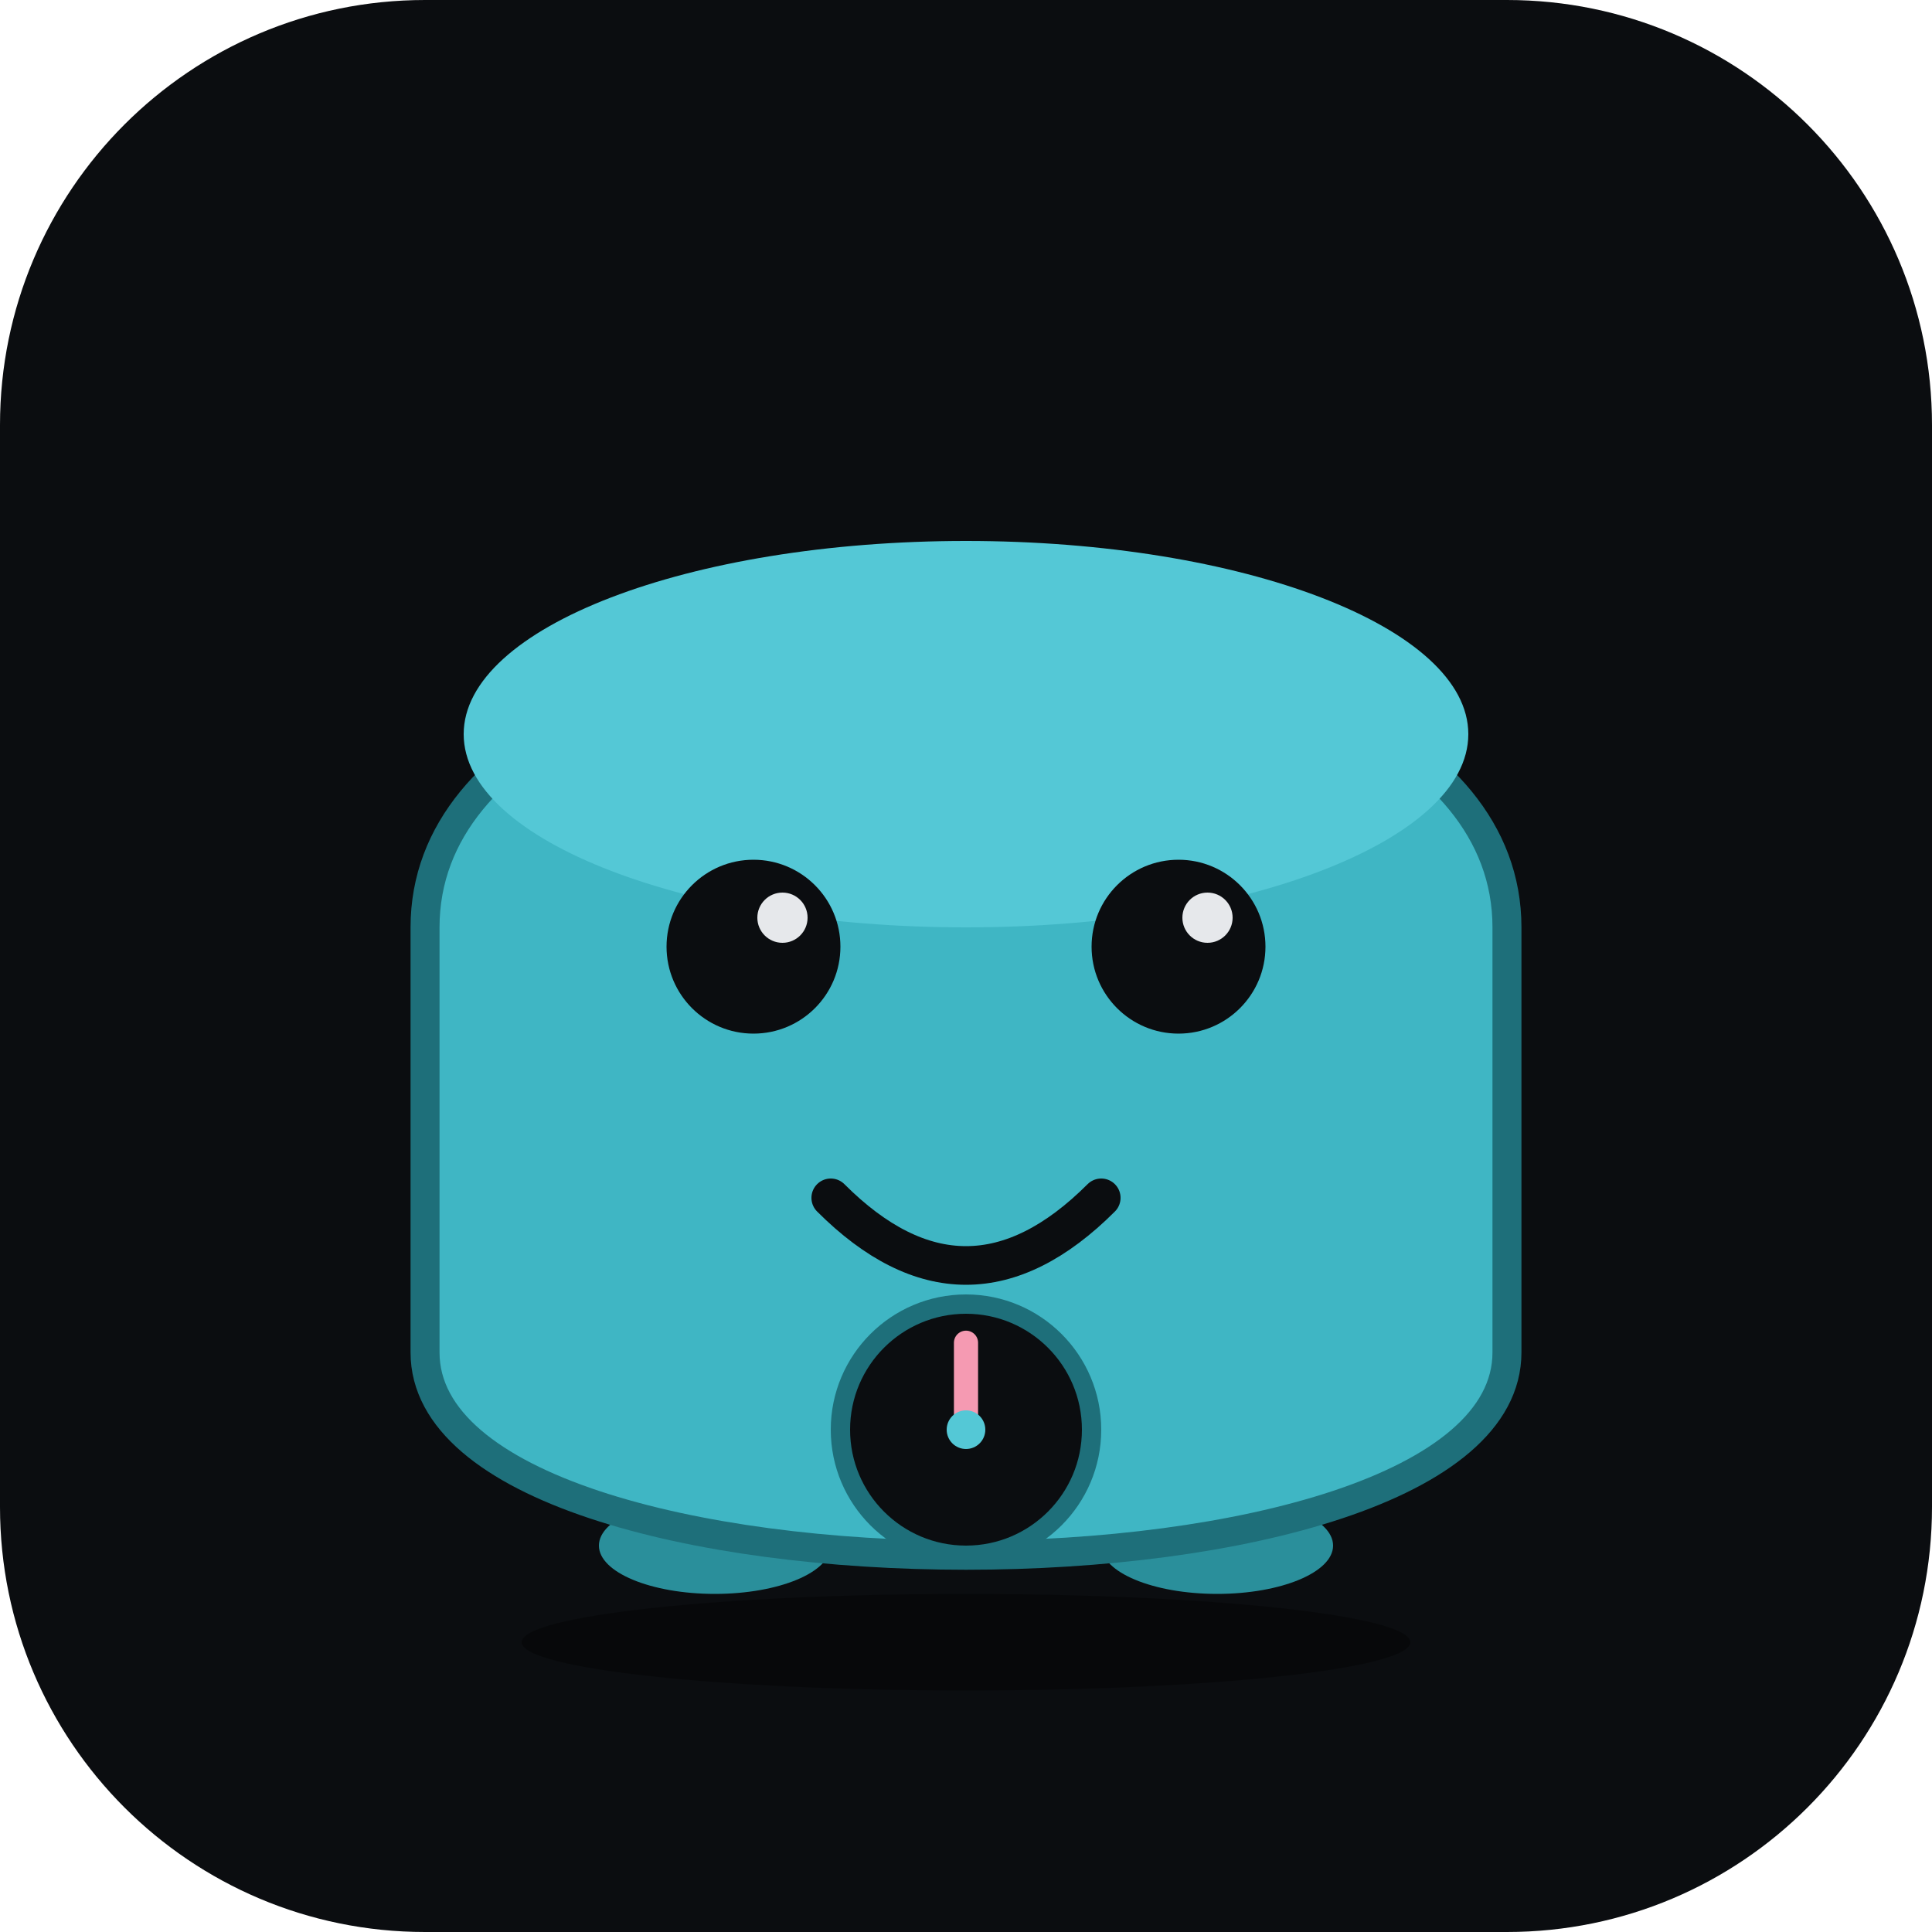
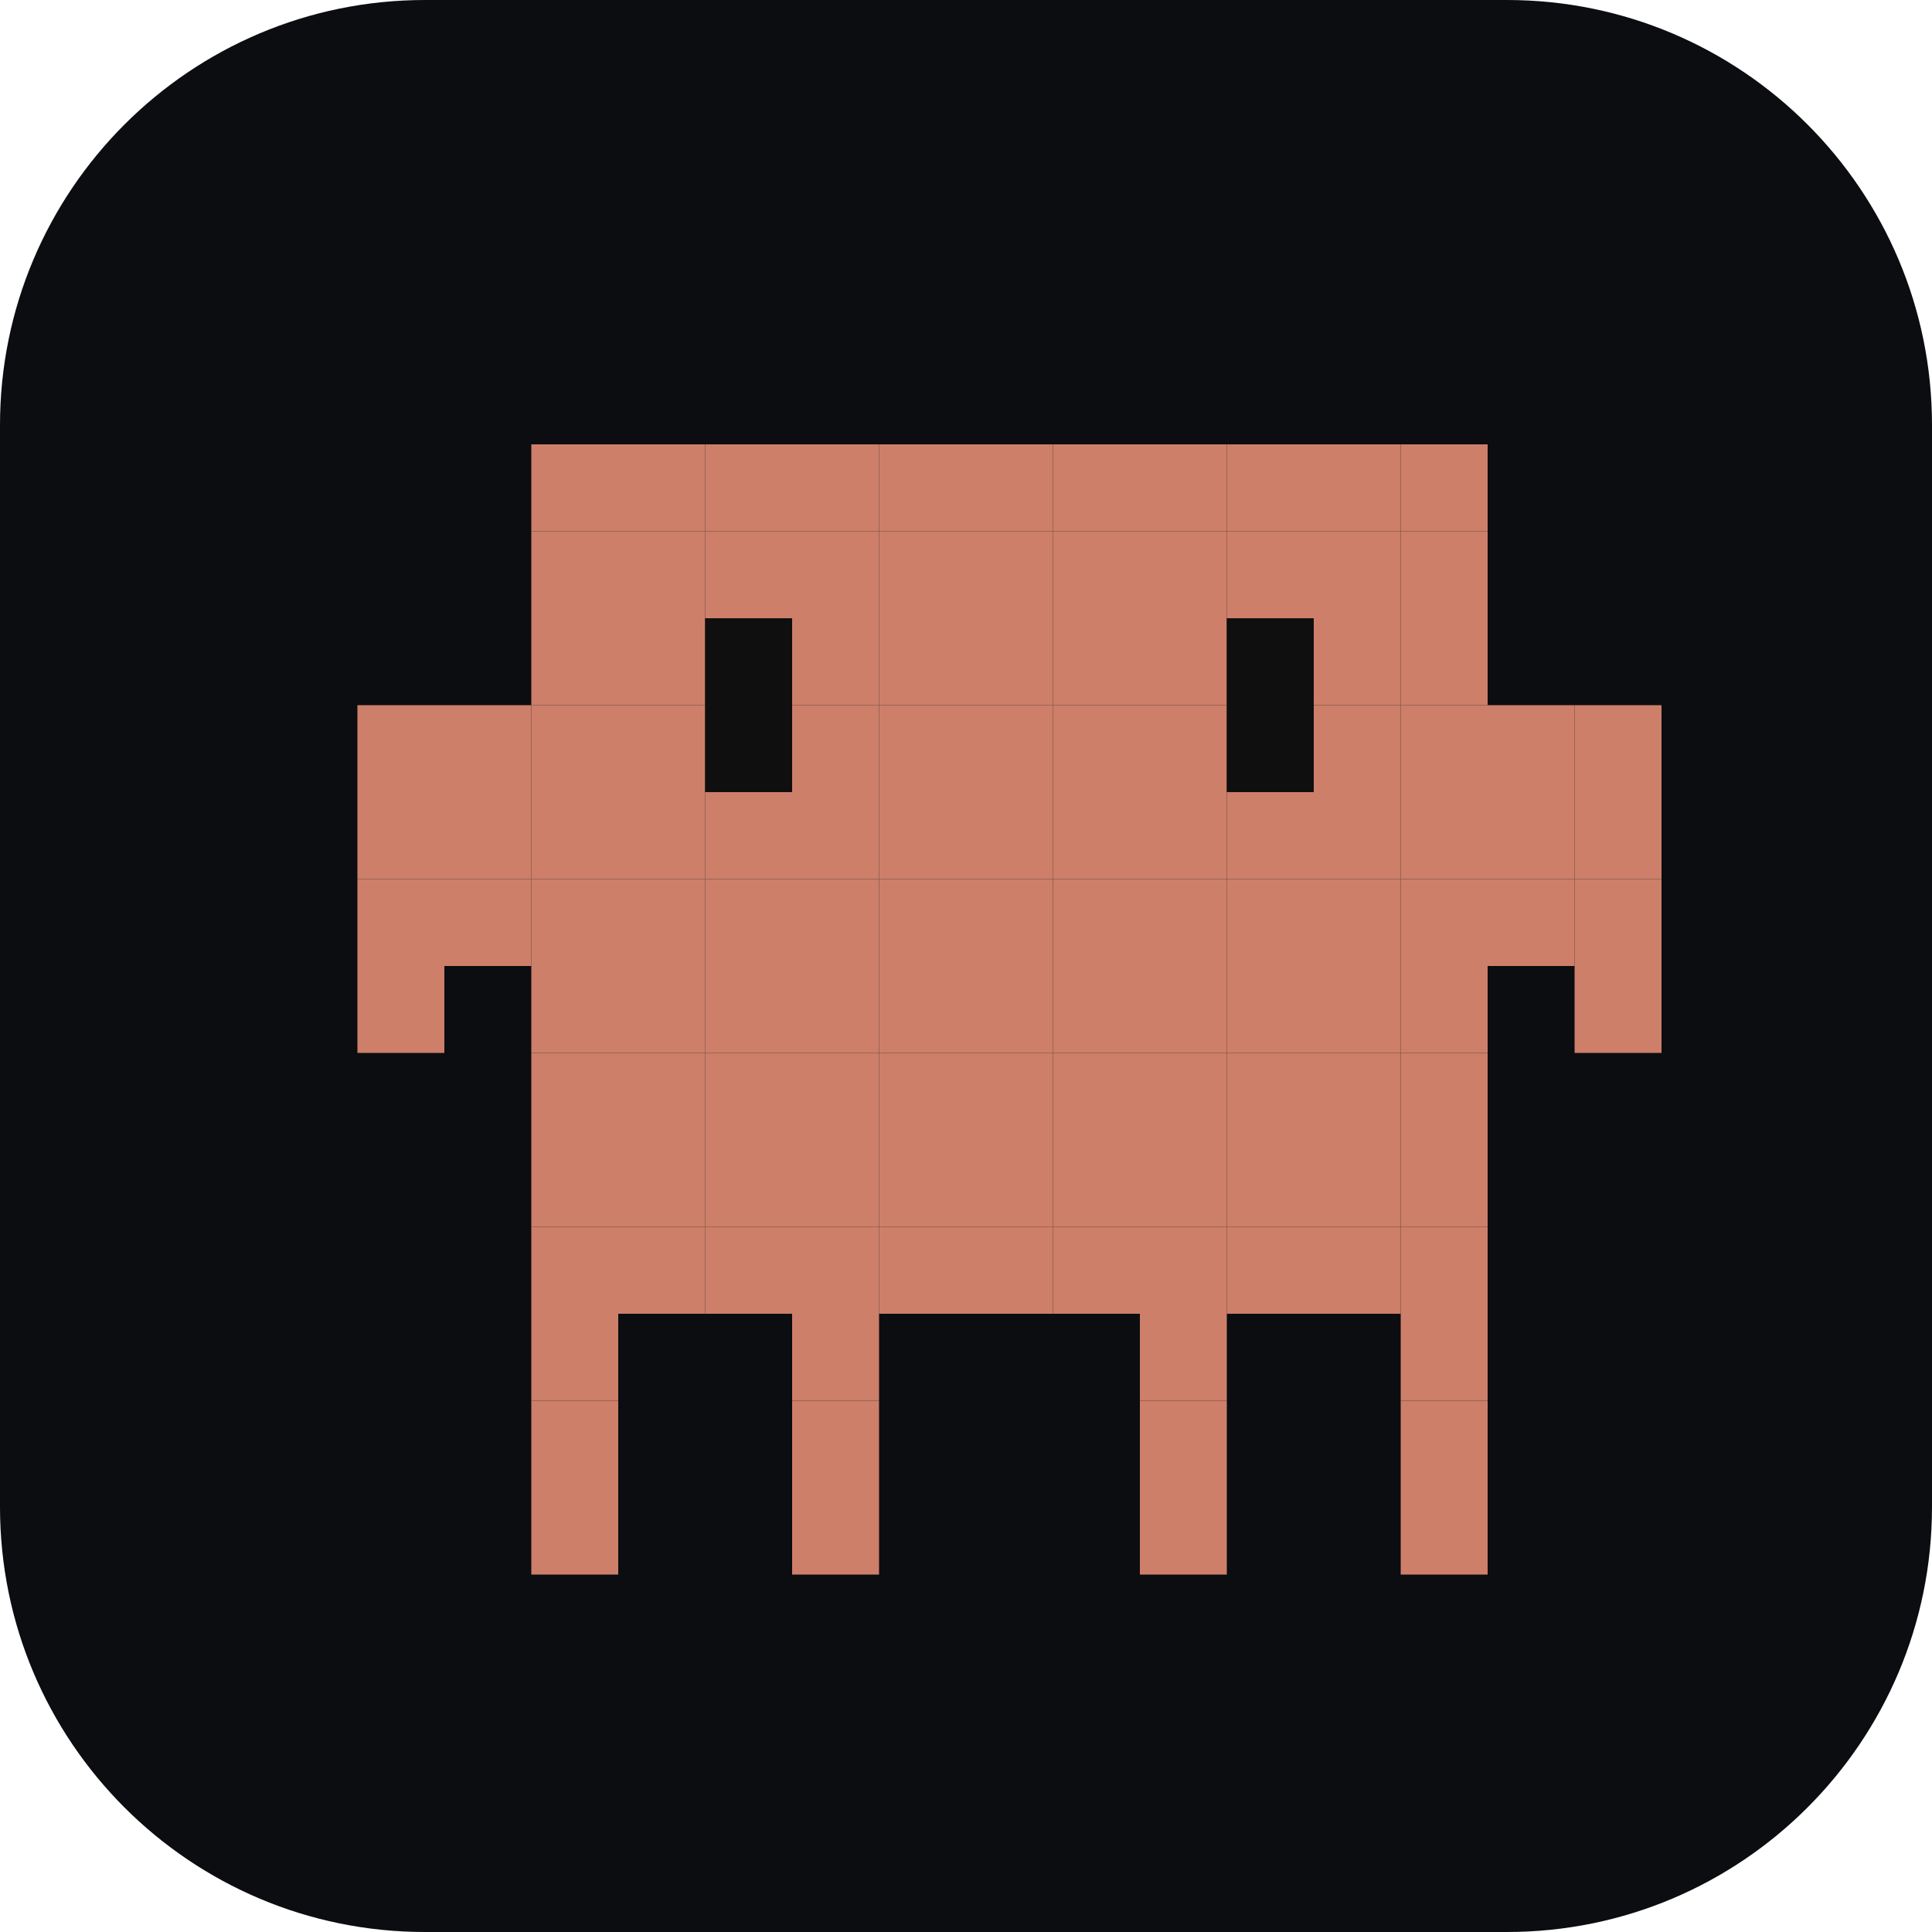
<svg xmlns="http://www.w3.org/2000/svg" viewBox="0 0 200 200" width="200" height="200">
  <rect width="200" height="200" rx="44" fill="#0b0d10" />
-   <ellipse cx="100" cy="170" rx="46" ry="5" fill="#000" opacity="0.35" />
-   <ellipse cx="74" cy="160" rx="12" ry="5" fill="#2a8f9b" />
-   <ellipse cx="126" cy="160" rx="12" ry="5" fill="#2a8f9b" />
-   <path d="M 44 96 C 44 56 156 56 156 96 L 156 140 C 156 168 44 168 44 140 Z" fill="#3fb6c4" stroke="#1e6f7a" stroke-width="3" />
-   <ellipse cx="100" cy="76" rx="52" ry="20" fill="#54c8d6" />
-   <circle cx="78" cy="98" r="9" fill="#0b0d10" />
-   <circle cx="122" cy="98" r="9" fill="#0b0d10" />
-   <circle cx="81" cy="95" r="2.6" fill="#e6e8eb" />
-   <circle cx="125" cy="95" r="2.6" fill="#e6e8eb" />
-   <path d="M 86 124 Q 100 138 114 124" fill="none" stroke="#0b0d10" stroke-width="4" stroke-linecap="round" />
-   <g transform="translate(100 148)">
-     <circle r="13" fill="#0b0d10" stroke="#1e6f7a" stroke-width="2" />
-     <line x1="0" y1="0" x2="0" y2="-9" stroke="#f59ab2" stroke-width="2.5" stroke-linecap="round" />
-     <circle r="2" fill="#54c8d6" />
-   </g>
+   <rect x="55" y="46" width="9" height="9" fill="#CD7F6A" />
+   <rect x="64" y="46" width="9" height="9" fill="#CD7F6A" />
+   <rect x="73" y="46" width="9" height="9" fill="#CD7F6A" />
+   <rect x="82" y="46" width="9" height="9" fill="#CD7F6A" />
+   <rect x="91" y="46" width="9" height="9" fill="#CD7F6A" />
+   <rect x="100" y="46" width="9" height="9" fill="#CD7F6A" />
+   <rect x="109" y="46" width="9" height="9" fill="#CD7F6A" />
+   <rect x="118" y="46" width="9" height="9" fill="#CD7F6A" />
+   <rect x="127" y="46" width="9" height="9" fill="#CD7F6A" />
+   <rect x="136" y="46" width="9" height="9" fill="#CD7F6A" />
+   <rect x="145" y="46" width="9" height="9" fill="#CD7F6A" />
+   <rect x="55" y="55" width="9" height="9" fill="#CD7F6A" />
+   <rect x="64" y="55" width="9" height="9" fill="#CD7F6A" />
+   <rect x="73" y="55" width="9" height="9" fill="#CD7F6A" />
+   <rect x="82" y="55" width="9" height="9" fill="#CD7F6A" />
+   <rect x="91" y="55" width="9" height="9" fill="#CD7F6A" />
+   <rect x="100" y="55" width="9" height="9" fill="#CD7F6A" />
+   <rect x="109" y="55" width="9" height="9" fill="#CD7F6A" />
+   <rect x="118" y="55" width="9" height="9" fill="#CD7F6A" />
+   <rect x="127" y="55" width="9" height="9" fill="#CD7F6A" />
+   <rect x="136" y="55" width="9" height="9" fill="#CD7F6A" />
+   <rect x="145" y="55" width="9" height="9" fill="#CD7F6A" />
+   <rect x="55" y="64" width="9" height="9" fill="#CD7F6A" />
+   <rect x="64" y="64" width="9" height="9" fill="#CD7F6A" />
+   <rect x="73" y="64" width="9" height="9" fill="#0f0f0f" />
+   <rect x="82" y="64" width="9" height="9" fill="#CD7F6A" />
+   <rect x="91" y="64" width="9" height="9" fill="#CD7F6A" />
+   <rect x="100" y="64" width="9" height="9" fill="#CD7F6A" />
+   <rect x="109" y="64" width="9" height="9" fill="#CD7F6A" />
+   <rect x="118" y="64" width="9" height="9" fill="#CD7F6A" />
+   <rect x="127" y="64" width="9" height="9" fill="#0f0f0f" />
+   <rect x="136" y="64" width="9" height="9" fill="#CD7F6A" />
+   <rect x="145" y="64" width="9" height="9" fill="#CD7F6A" />
+   <rect x="37" y="73" width="9" height="9" fill="#CD7F6A" />
+   <rect x="46" y="73" width="9" height="9" fill="#CD7F6A" />
+   <rect x="55" y="73" width="9" height="9" fill="#CD7F6A" />
+   <rect x="64" y="73" width="9" height="9" fill="#CD7F6A" />
+   <rect x="73" y="73" width="9" height="9" fill="#0f0f0f" />
+   <rect x="82" y="73" width="9" height="9" fill="#CD7F6A" />
+   <rect x="91" y="73" width="9" height="9" fill="#CD7F6A" />
+   <rect x="100" y="73" width="9" height="9" fill="#CD7F6A" />
+   <rect x="109" y="73" width="9" height="9" fill="#CD7F6A" />
+   <rect x="118" y="73" width="9" height="9" fill="#CD7F6A" />
+   <rect x="127" y="73" width="9" height="9" fill="#0f0f0f" />
+   <rect x="136" y="73" width="9" height="9" fill="#CD7F6A" />
+   <rect x="145" y="73" width="9" height="9" fill="#CD7F6A" />
+   <rect x="154" y="73" width="9" height="9" fill="#CD7F6A" />
+   <rect x="163" y="73" width="9" height="9" fill="#CD7F6A" />
+   <rect x="37" y="82" width="9" height="9" fill="#CD7F6A" />
+   <rect x="46" y="82" width="9" height="9" fill="#CD7F6A" />
+   <rect x="55" y="82" width="9" height="9" fill="#CD7F6A" />
+   <rect x="64" y="82" width="9" height="9" fill="#CD7F6A" />
+   <rect x="73" y="82" width="9" height="9" fill="#CD7F6A" />
+   <rect x="82" y="82" width="9" height="9" fill="#CD7F6A" />
+   <rect x="91" y="82" width="9" height="9" fill="#CD7F6A" />
+   <rect x="100" y="82" width="9" height="9" fill="#CD7F6A" />
+   <rect x="109" y="82" width="9" height="9" fill="#CD7F6A" />
+   <rect x="118" y="82" width="9" height="9" fill="#CD7F6A" />
+   <rect x="127" y="82" width="9" height="9" fill="#CD7F6A" />
+   <rect x="136" y="82" width="9" height="9" fill="#CD7F6A" />
+   <rect x="145" y="82" width="9" height="9" fill="#CD7F6A" />
+   <rect x="154" y="82" width="9" height="9" fill="#CD7F6A" />
+   <rect x="163" y="82" width="9" height="9" fill="#CD7F6A" />
+   <rect x="37" y="91" width="9" height="9" fill="#CD7F6A" />
+   <rect x="46" y="91" width="9" height="9" fill="#CD7F6A" />
+   <rect x="55" y="91" width="9" height="9" fill="#CD7F6A" />
+   <rect x="64" y="91" width="9" height="9" fill="#CD7F6A" />
+   <rect x="73" y="91" width="9" height="9" fill="#CD7F6A" />
+   <rect x="82" y="91" width="9" height="9" fill="#CD7F6A" />
+   <rect x="91" y="91" width="9" height="9" fill="#CD7F6A" />
+   <rect x="100" y="91" width="9" height="9" fill="#CD7F6A" />
+   <rect x="109" y="91" width="9" height="9" fill="#CD7F6A" />
+   <rect x="118" y="91" width="9" height="9" fill="#CD7F6A" />
+   <rect x="127" y="91" width="9" height="9" fill="#CD7F6A" />
+   <rect x="136" y="91" width="9" height="9" fill="#CD7F6A" />
+   <rect x="145" y="91" width="9" height="9" fill="#CD7F6A" />
+   <rect x="154" y="91" width="9" height="9" fill="#CD7F6A" />
+   <rect x="163" y="91" width="9" height="9" fill="#CD7F6A" />
+   <rect x="37" y="100" width="9" height="9" fill="#CD7F6A" />
+   <rect x="55" y="100" width="9" height="9" fill="#CD7F6A" />
+   <rect x="64" y="100" width="9" height="9" fill="#CD7F6A" />
+   <rect x="73" y="100" width="9" height="9" fill="#CD7F6A" />
+   <rect x="82" y="100" width="9" height="9" fill="#CD7F6A" />
+   <rect x="91" y="100" width="9" height="9" fill="#CD7F6A" />
+   <rect x="100" y="100" width="9" height="9" fill="#CD7F6A" />
+   <rect x="109" y="100" width="9" height="9" fill="#CD7F6A" />
+   <rect x="118" y="100" width="9" height="9" fill="#CD7F6A" />
+   <rect x="127" y="100" width="9" height="9" fill="#CD7F6A" />
+   <rect x="136" y="100" width="9" height="9" fill="#CD7F6A" />
+   <rect x="145" y="100" width="9" height="9" fill="#CD7F6A" />
+   <rect x="163" y="100" width="9" height="9" fill="#CD7F6A" />
+   <rect x="55" y="109" width="9" height="9" fill="#CD7F6A" />
+   <rect x="64" y="109" width="9" height="9" fill="#CD7F6A" />
+   <rect x="73" y="109" width="9" height="9" fill="#CD7F6A" />
+   <rect x="82" y="109" width="9" height="9" fill="#CD7F6A" />
+   <rect x="91" y="109" width="9" height="9" fill="#CD7F6A" />
+   <rect x="100" y="109" width="9" height="9" fill="#CD7F6A" />
+   <rect x="109" y="109" width="9" height="9" fill="#CD7F6A" />
+   <rect x="118" y="109" width="9" height="9" fill="#CD7F6A" />
+   <rect x="127" y="109" width="9" height="9" fill="#CD7F6A" />
+   <rect x="136" y="109" width="9" height="9" fill="#CD7F6A" />
+   <rect x="145" y="109" width="9" height="9" fill="#CD7F6A" />
+   <rect x="55" y="118" width="9" height="9" fill="#CD7F6A" />
+   <rect x="64" y="118" width="9" height="9" fill="#CD7F6A" />
+   <rect x="73" y="118" width="9" height="9" fill="#CD7F6A" />
+   <rect x="82" y="118" width="9" height="9" fill="#CD7F6A" />
+   <rect x="91" y="118" width="9" height="9" fill="#CD7F6A" />
+   <rect x="100" y="118" width="9" height="9" fill="#CD7F6A" />
+   <rect x="109" y="118" width="9" height="9" fill="#CD7F6A" />
+   <rect x="118" y="118" width="9" height="9" fill="#CD7F6A" />
+   <rect x="127" y="118" width="9" height="9" fill="#CD7F6A" />
+   <rect x="136" y="118" width="9" height="9" fill="#CD7F6A" />
+   <rect x="145" y="118" width="9" height="9" fill="#CD7F6A" />
+   <rect x="55" y="127" width="9" height="9" fill="#CD7F6A" />
+   <rect x="64" y="127" width="9" height="9" fill="#CD7F6A" />
+   <rect x="73" y="127" width="9" height="9" fill="#CD7F6A" />
+   <rect x="82" y="127" width="9" height="9" fill="#CD7F6A" />
+   <rect x="91" y="127" width="9" height="9" fill="#CD7F6A" />
+   <rect x="100" y="127" width="9" height="9" fill="#CD7F6A" />
+   <rect x="109" y="127" width="9" height="9" fill="#CD7F6A" />
+   <rect x="118" y="127" width="9" height="9" fill="#CD7F6A" />
+   <rect x="127" y="127" width="9" height="9" fill="#CD7F6A" />
+   <rect x="136" y="127" width="9" height="9" fill="#CD7F6A" />
+   <rect x="145" y="127" width="9" height="9" fill="#CD7F6A" />
+   <rect x="55" y="136" width="9" height="9" fill="#CD7F6A" />
+   <rect x="82" y="136" width="9" height="9" fill="#CD7F6A" />
+   <rect x="118" y="136" width="9" height="9" fill="#CD7F6A" />
+   <rect x="145" y="136" width="9" height="9" fill="#CD7F6A" />
+   <rect x="55" y="145" width="9" height="9" fill="#CD7F6A" />
+   <rect x="82" y="145" width="9" height="9" fill="#CD7F6A" />
+   <rect x="118" y="145" width="9" height="9" fill="#CD7F6A" />
+   <rect x="145" y="145" width="9" height="9" fill="#CD7F6A" />
+   <rect x="55" y="154" width="9" height="9" fill="#CD7F6A" />
+   <rect x="82" y="154" width="9" height="9" fill="#CD7F6A" />
+   <rect x="118" y="154" width="9" height="9" fill="#CD7F6A" />
+   <rect x="145" y="154" width="9" height="9" fill="#CD7F6A" />
</svg>
